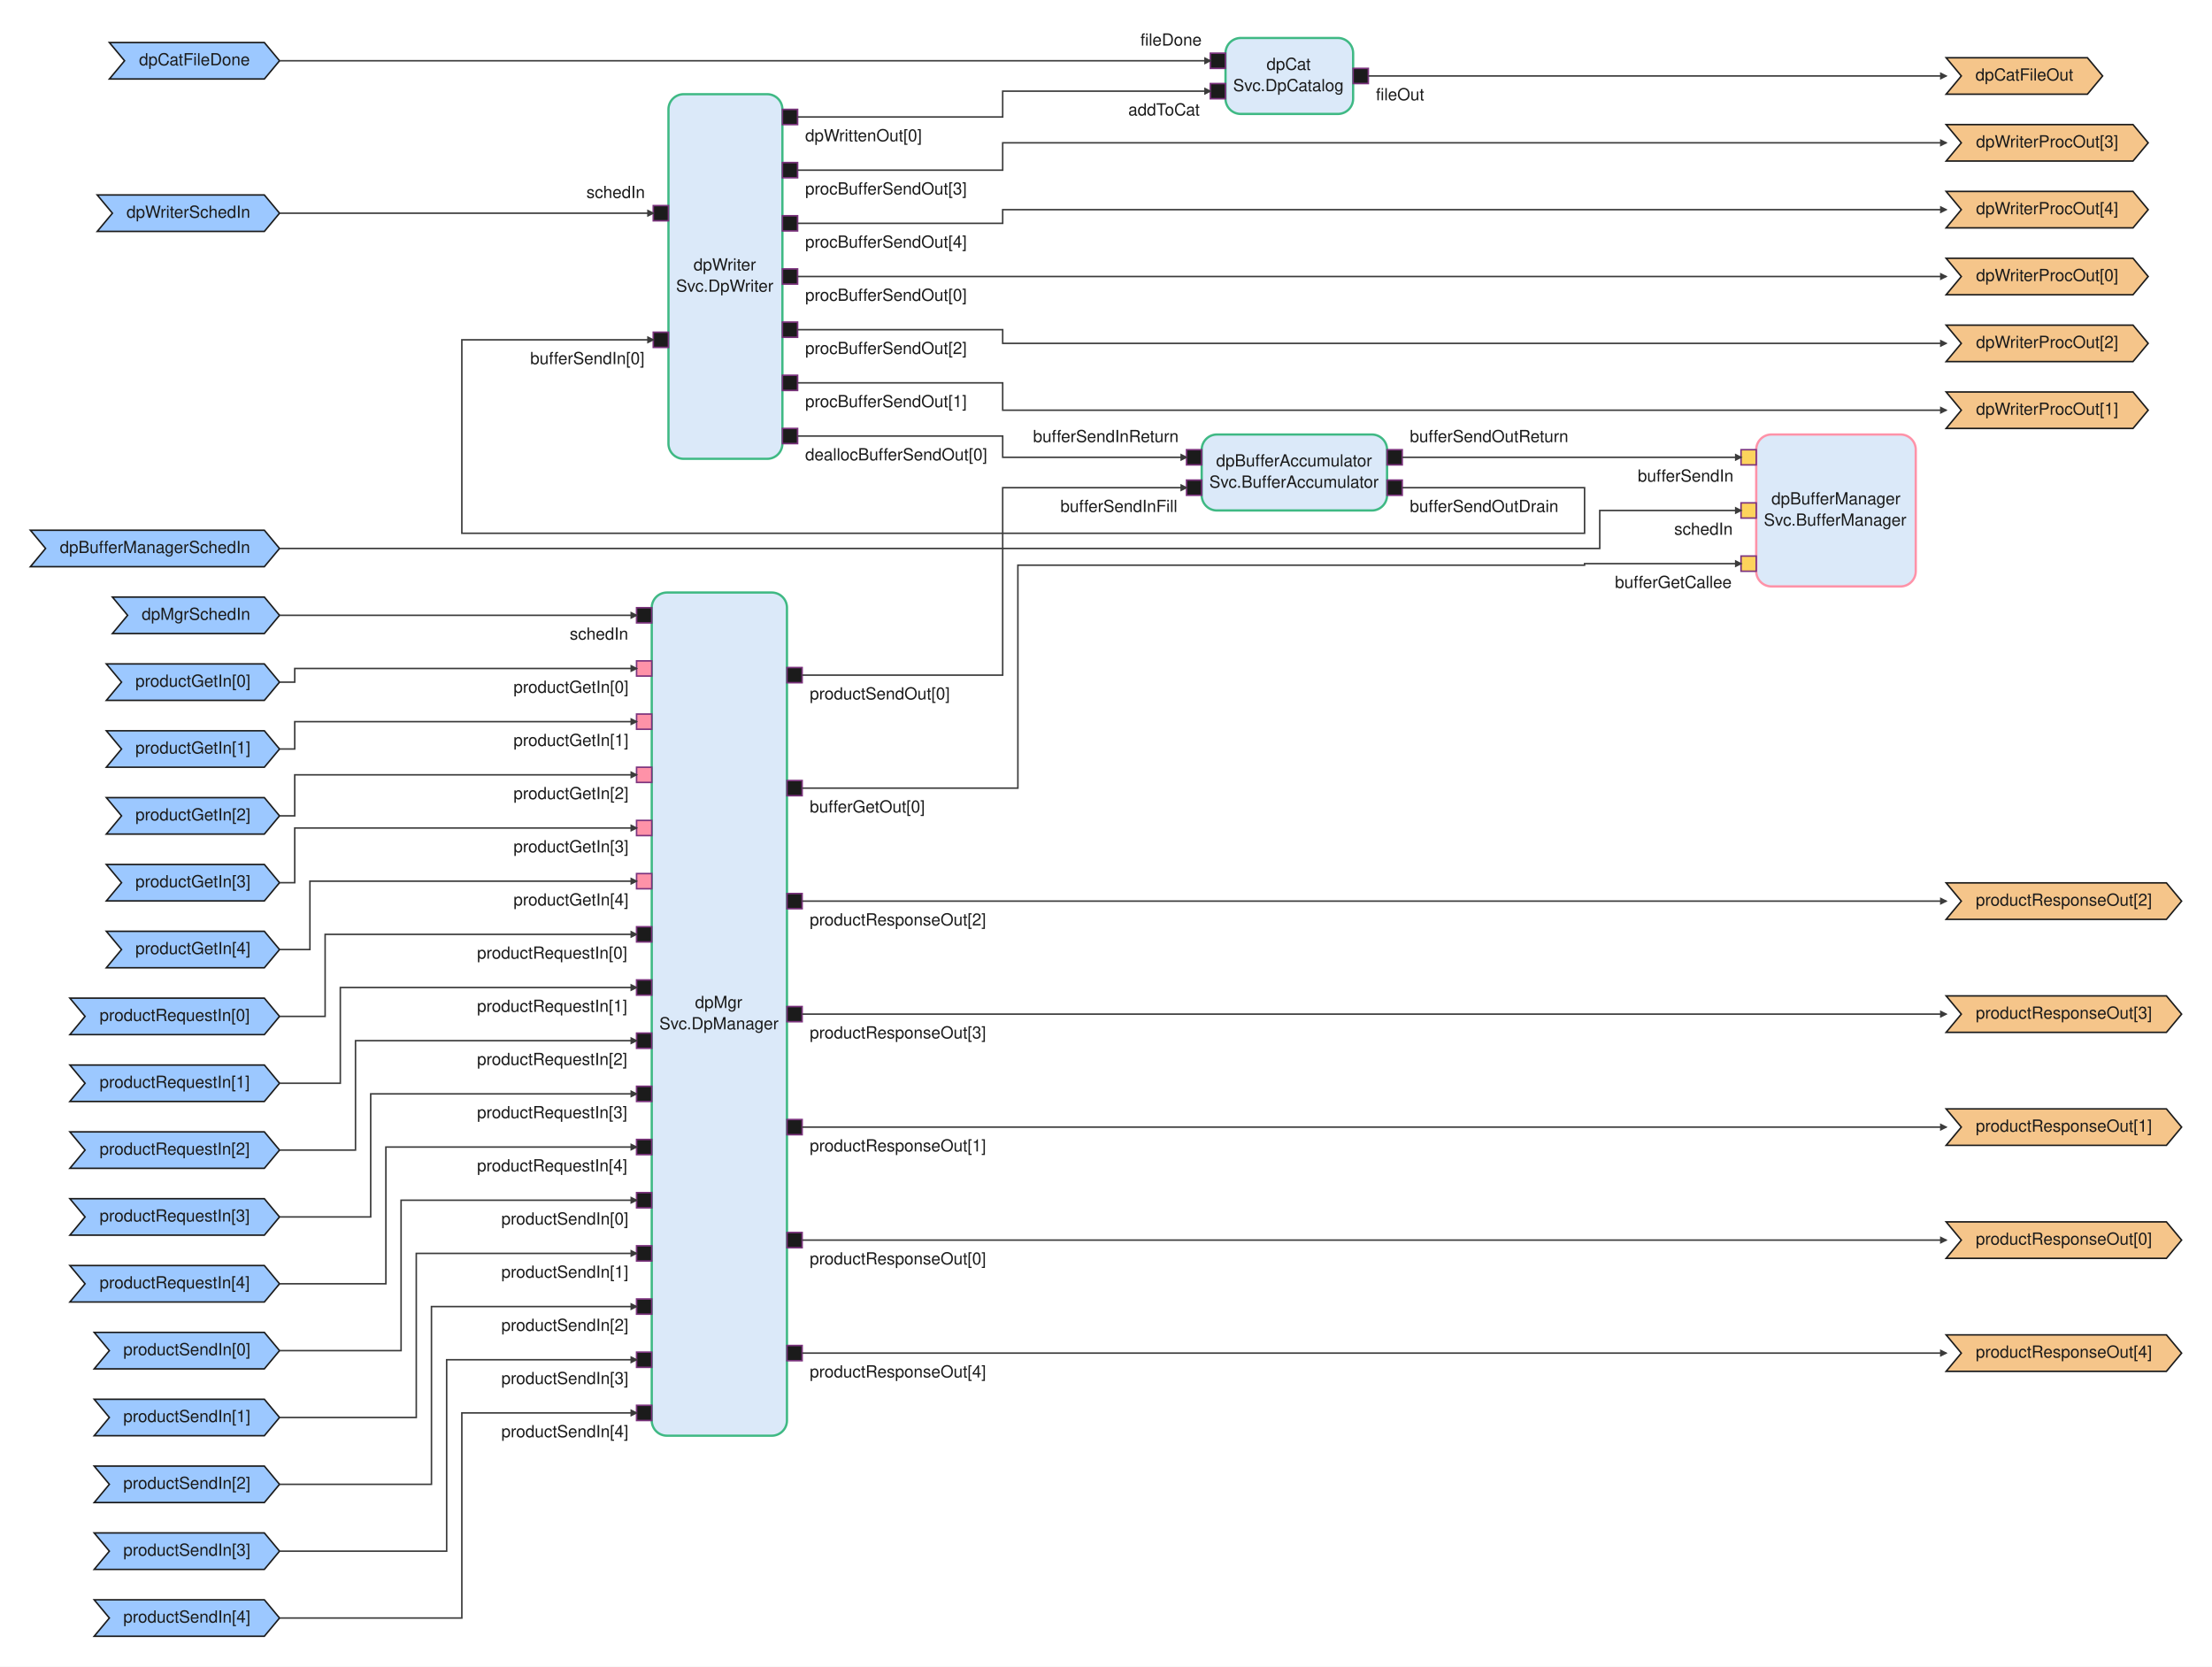
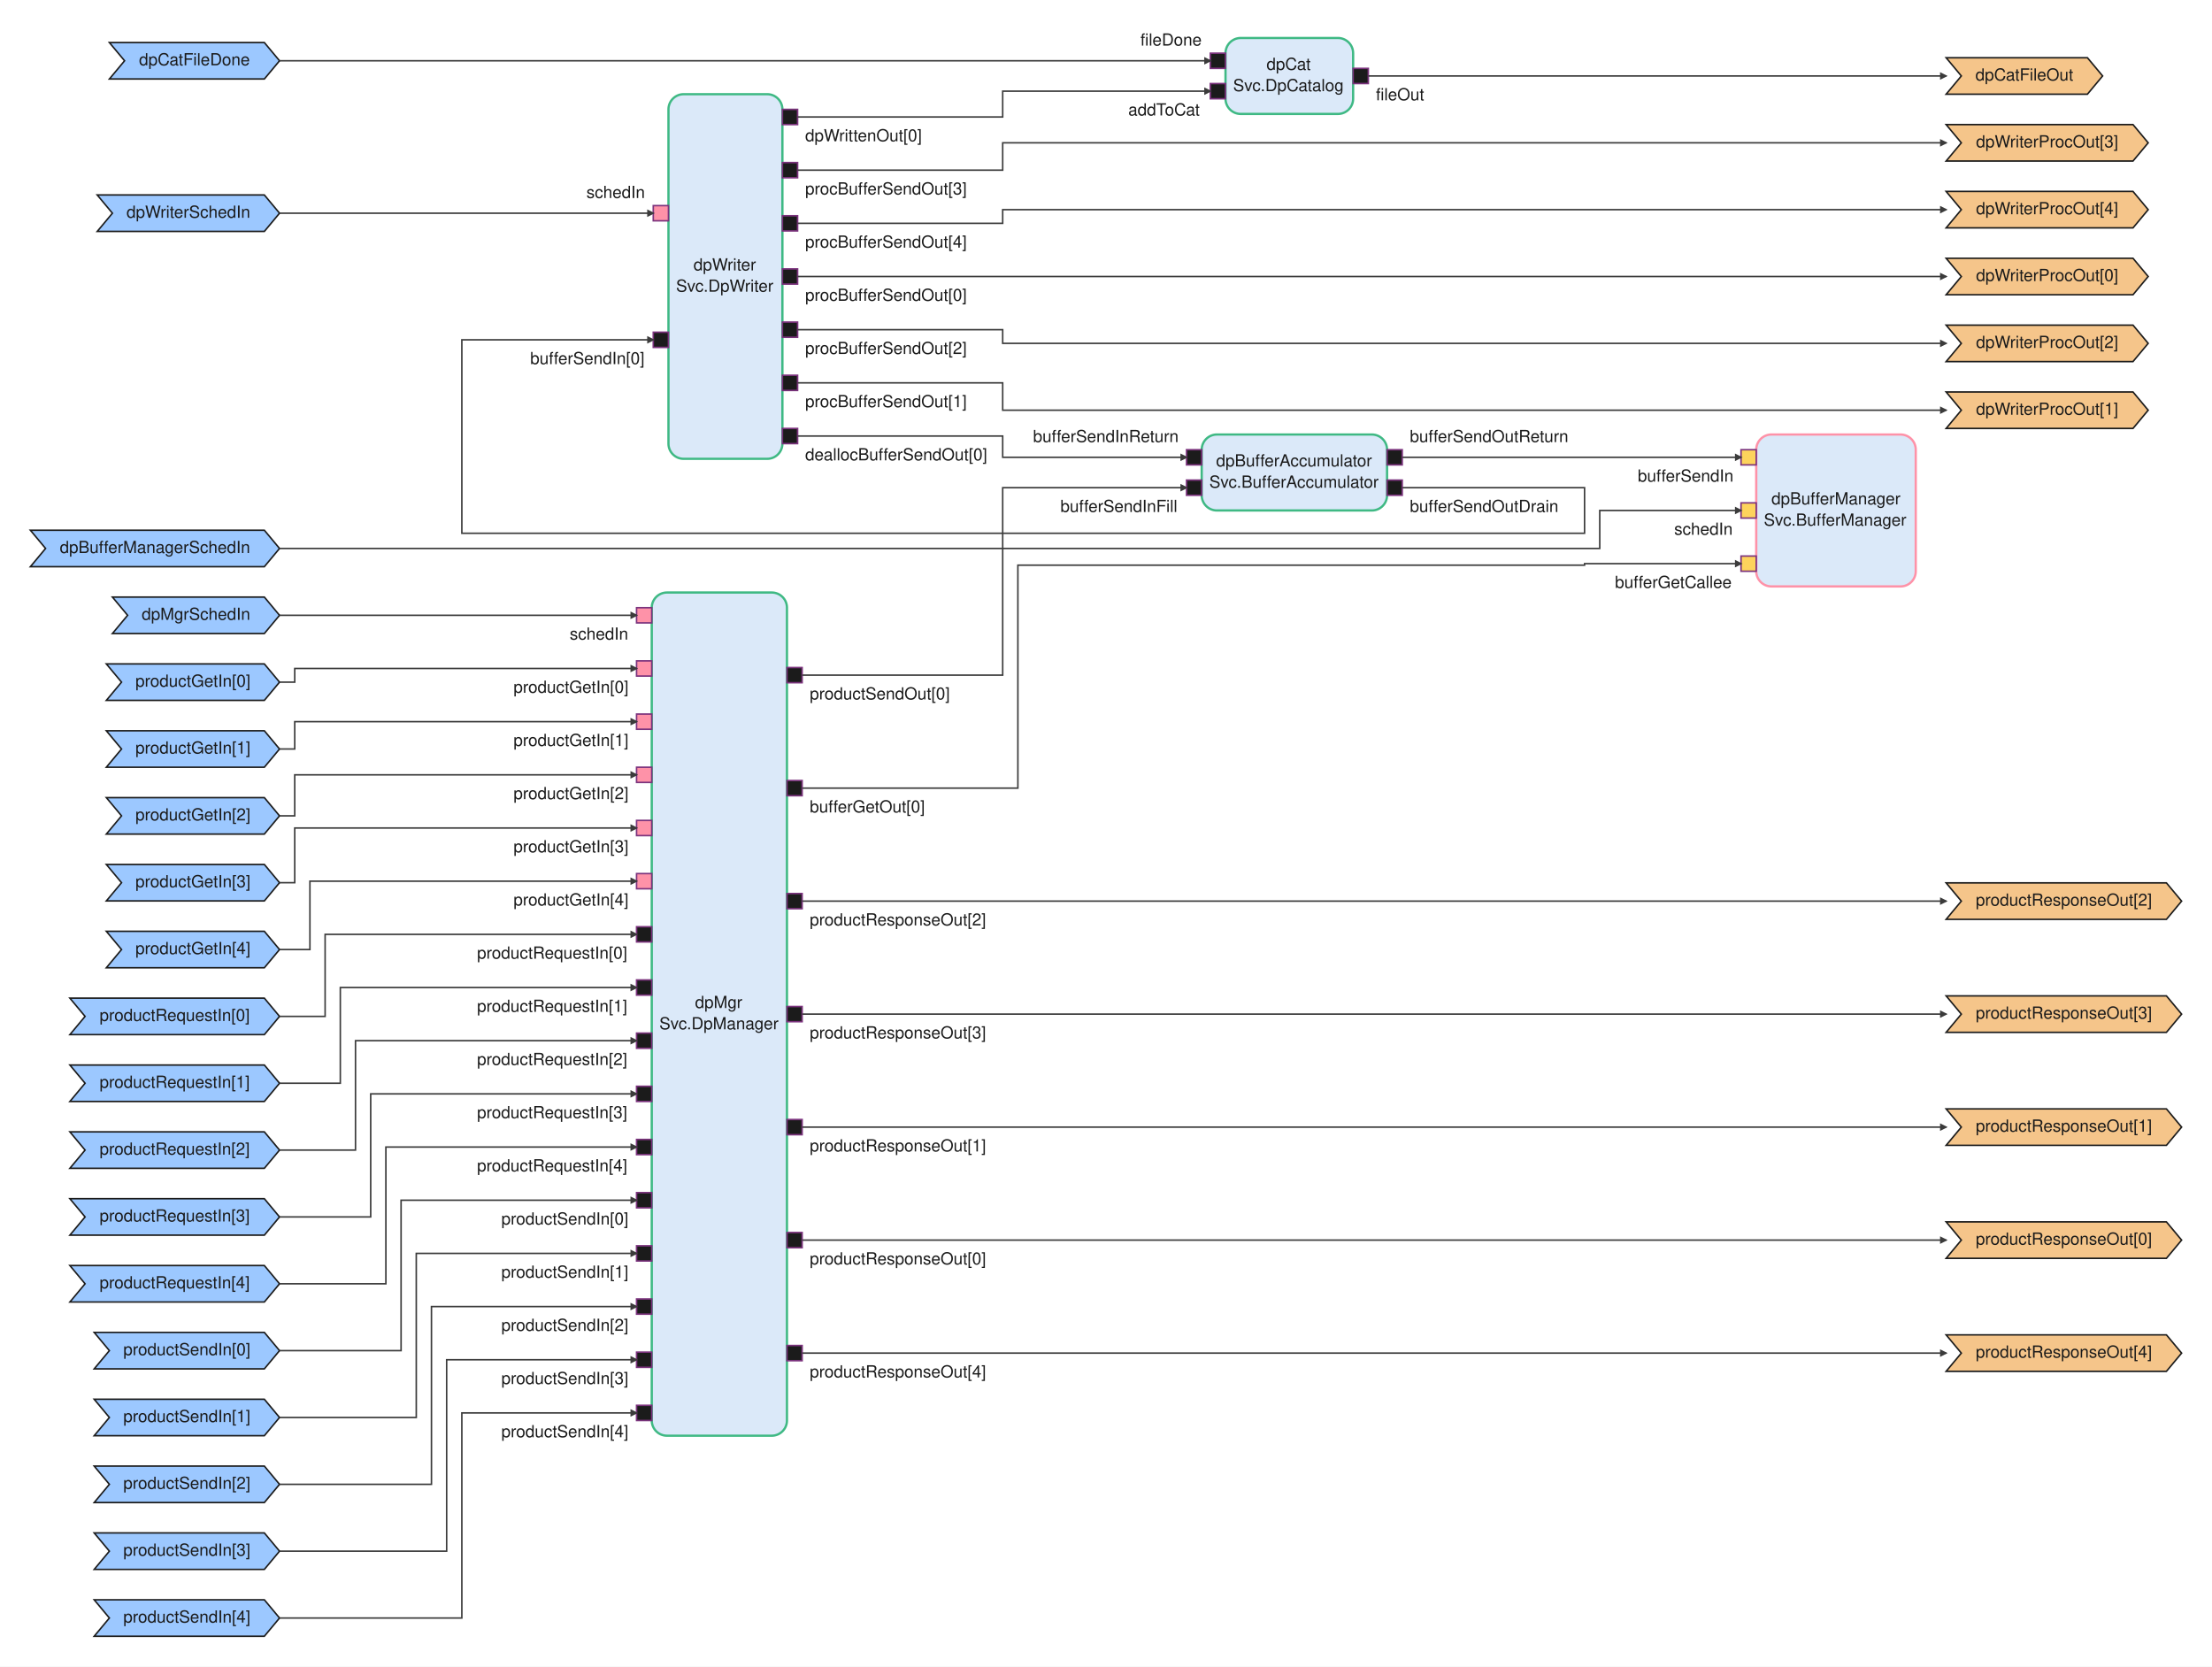
<svg xmlns="http://www.w3.org/2000/svg" width="1456" height="1097" viewBox="-8 -8 1456 1097">
  <style>
    text { font-family: Helvetica, Arial, sans-serif; font-size: 11px; font-weight: normal; }
    .sprotty-node { fill: #dbe9f9; stroke: #1b1b1b; stroke-width: 1.5; }
    .sprotty-label { fill: #1b1b1b; stroke: none; }
    .node-label { fill: #1b1b1b; }
    .sprotty-port { fill: #1b1b1b; stroke: #7b337d; stroke-width: 1; }
    .sprotty-edge { fill: none; stroke: #3b3b3b; }
    .sprotty-edge-arrow { fill: #3b3b3b; stroke-width: 0; }
    .component-active { stroke: #3FB984; }
    .component-passive { stroke: #fe92a8; }
    .topology-node { fill: #f1f1f1; stroke: #1b1b1b; stroke-dasharray: 8 4; }
    .boundary-port { stroke: #1b1b1b; stroke-width: 1; }
    .boundary-input { fill: #9cc8ff; }
    .boundary-output { fill: #f5c58a; }
    .sprotty-edge path.edge-implicit { stroke-dasharray: 5 4; opacity: 0.85; }
    .sprotty-edge path.edge-bus { stroke-width: 3px; }
    .sprotty-edge path.edge-bus.edge-implicit { stroke-dasharray: 8 5; }
    .sprotty-edge .edge-bus-slash { stroke-width: 1.5px; }
    .port-sync { fill: #fe92a8; }
    .port-guarded { fill: #FDD35C; }
    </style>
  <defs>
    <marker id="arrow" viewBox="0 0 10 10" refX="8" refY="5" markerWidth="5" markerHeight="5" orient="auto-start-reverse" class="sprotty-edge-arrow">
      <path d="M 0 0 L 10 5 L 0 10 z" />
    </marker>
  </defs>
  <rect x="-8" y="-8" width="1456" height="1097" fill="#ffffff" />
  <g id="DataProducts.dpBufferAccumulator" transform="translate(783,278)">
    <rect class="sprotty-node task component-active" width="122" height="50" rx="10" />
    <text class="sprotty-label node-label" x="9.50" y="21">dpBufferAccumulator</text>
    <text class="sprotty-label node-label" x="5" y="35">Svc.BufferAccumulator</text>
    <g id="DataProducts.dpBufferAccumulator.bufferSendInFill.0" transform="translate(-10,30)">
      <rect class="sprotty-port port-async" width="10" height="10" />
      <text class="sprotty-label" x="-83" y="21">bufferSendInFill</text>
    </g>
    <g id="DataProducts.dpBufferAccumulator.bufferSendInReturn.0" transform="translate(-10,10)">
      <rect class="sprotty-port port-async" width="10" height="10" />
      <text class="sprotty-label" x="-101" y="-5">bufferSendInReturn</text>
    </g>
    <g id="DataProducts.dpBufferAccumulator.bufferSendOutDrain.0" transform="translate(122,30)">
      <rect class="sprotty-port" width="10" height="10" />
      <text class="sprotty-label" x="15" y="21">bufferSendOutDrain</text>
    </g>
    <g id="DataProducts.dpBufferAccumulator.bufferSendOutReturn.0" transform="translate(122,10)">
      <rect class="sprotty-port" width="10" height="10" />
      <text class="sprotty-label" x="15" y="-5">bufferSendOutReturn</text>
    </g>
  </g>
  <g id="DataProducts.dpBufferManager" transform="translate(1148,278)">
    <rect class="sprotty-node task component-passive" width="105" height="100" rx="10" />
    <text class="sprotty-label node-label" x="10" y="46">dpBufferManager</text>
    <text class="sprotty-label node-label" x="5" y="60">Svc.BufferManager</text>
    <g id="DataProducts.dpBufferManager.bufferGetCallee.0" transform="translate(-10,80)">
      <rect class="sprotty-port port-guarded" width="10" height="10" />
      <text class="sprotty-label" x="-83" y="21">bufferGetCallee</text>
    </g>
    <g id="DataProducts.dpBufferManager.bufferSendIn.0" transform="translate(-10,10)">
      <rect class="sprotty-port port-guarded" width="10" height="10" />
      <text class="sprotty-label" x="-68" y="21">bufferSendIn</text>
    </g>
    <g id="DataProducts.dpBufferManager.schedIn.0" transform="translate(-10,45)">
      <rect class="sprotty-port port-guarded" width="10" height="10" />
      <text class="sprotty-label" x="-44" y="21">schedIn</text>
    </g>
  </g>
  <g id="DataProducts.dpCat" transform="translate(798.67,17)">
    <rect class="sprotty-node task component-active" width="84" height="50" rx="10" />
    <text class="sprotty-label node-label" x="27" y="21">dpCat</text>
    <text class="sprotty-label node-label" x="5" y="35">Svc.DpCatalog</text>
    <g id="DataProducts.dpCat.addToCat.0" transform="translate(-10,30)">
      <rect class="sprotty-port port-async" width="10" height="10" />
      <text class="sprotty-label" x="-54" y="21">addToCat</text>
    </g>
    <g id="DataProducts.dpCat.fileDone.0" transform="translate(-10,10)">
      <rect class="sprotty-port port-async" width="10" height="10" />
      <text class="sprotty-label" x="-46" y="-5">fileDone</text>
    </g>
    <g id="DataProducts.dpCat.fileOut.0" transform="translate(84,20)">
      <rect class="sprotty-port" width="10" height="10" />
      <text class="sprotty-label" x="15" y="21">fileOut</text>
    </g>
  </g>
  <g id="DataProducts.dpMgr" transform="translate(421,382)">
    <rect class="sprotty-node task component-active" width="89" height="555" rx="10" />
    <text class="sprotty-label node-label" x="28.50" y="273.50">dpMgr</text>
    <text class="sprotty-label node-label" x="5" y="287.50">Svc.DpManager</text>
    <g id="DataProducts.dpMgr.bufferGetOut.0" transform="translate(89,123.75)">
      <rect class="sprotty-port" width="10" height="10" />
      <text class="sprotty-label" x="15" y="21">bufferGetOut[0]</text>
    </g>
    <g id="DataProducts.dpMgr.productGetIn.0" transform="translate(-10,45)">
      <rect class="sprotty-port port-sync" width="10" height="10" />
      <text class="sprotty-label" x="-81" y="21">productGetIn[0]</text>
    </g>
    <g id="DataProducts.dpMgr.productGetIn.1" transform="translate(-10,80)">
      <rect class="sprotty-port port-sync" width="10" height="10" />
      <text class="sprotty-label" x="-81" y="21">productGetIn[1]</text>
    </g>
    <g id="DataProducts.dpMgr.productGetIn.2" transform="translate(-10,115)">
      <rect class="sprotty-port port-sync" width="10" height="10" />
      <text class="sprotty-label" x="-81" y="21">productGetIn[2]</text>
    </g>
    <g id="DataProducts.dpMgr.productGetIn.3" transform="translate(-10,150)">
      <rect class="sprotty-port port-sync" width="10" height="10" />
      <text class="sprotty-label" x="-81" y="21">productGetIn[3]</text>
    </g>
    <g id="DataProducts.dpMgr.productGetIn.4" transform="translate(-10,185)">
      <rect class="sprotty-port port-sync" width="10" height="10" />
      <text class="sprotty-label" x="-81" y="21">productGetIn[4]</text>
    </g>
    <g id="DataProducts.dpMgr.productRequestIn.0" transform="translate(-10,220)">
      <rect class="sprotty-port port-async" width="10" height="10" />
      <text class="sprotty-label" x="-105" y="21">productRequestIn[0]</text>
    </g>
    <g id="DataProducts.dpMgr.productRequestIn.1" transform="translate(-10,255)">
      <rect class="sprotty-port port-async" width="10" height="10" />
      <text class="sprotty-label" x="-105" y="21">productRequestIn[1]</text>
    </g>
    <g id="DataProducts.dpMgr.productRequestIn.2" transform="translate(-10,290)">
      <rect class="sprotty-port port-async" width="10" height="10" />
      <text class="sprotty-label" x="-105" y="21">productRequestIn[2]</text>
    </g>
    <g id="DataProducts.dpMgr.productRequestIn.3" transform="translate(-10,325)">
      <rect class="sprotty-port port-async" width="10" height="10" />
      <text class="sprotty-label" x="-105" y="21">productRequestIn[3]</text>
    </g>
    <g id="DataProducts.dpMgr.productRequestIn.4" transform="translate(-10,360)">
      <rect class="sprotty-port port-async" width="10" height="10" />
      <text class="sprotty-label" x="-105" y="21">productRequestIn[4]</text>
    </g>
    <g id="DataProducts.dpMgr.productResponseOut.0" transform="translate(89,421.25)">
      <rect class="sprotty-port" width="10" height="10" />
      <text class="sprotty-label" x="15" y="21">productResponseOut[0]</text>
    </g>
    <g id="DataProducts.dpMgr.productResponseOut.1" transform="translate(89,346.88)">
      <rect class="sprotty-port" width="10" height="10" />
      <text class="sprotty-label" x="15" y="21">productResponseOut[1]</text>
    </g>
    <g id="DataProducts.dpMgr.productResponseOut.2" transform="translate(89,198.13)">
      <rect class="sprotty-port" width="10" height="10" />
      <text class="sprotty-label" x="15" y="21">productResponseOut[2]</text>
    </g>
    <g id="DataProducts.dpMgr.productResponseOut.3" transform="translate(89,272.50)">
      <rect class="sprotty-port" width="10" height="10" />
      <text class="sprotty-label" x="15" y="21">productResponseOut[3]</text>
    </g>
    <g id="DataProducts.dpMgr.productResponseOut.4" transform="translate(89,495.63)">
      <rect class="sprotty-port" width="10" height="10" />
      <text class="sprotty-label" x="15" y="21">productResponseOut[4]</text>
    </g>
    <g id="DataProducts.dpMgr.productSendIn.0" transform="translate(-10,395)">
      <rect class="sprotty-port port-async" width="10" height="10" />
      <text class="sprotty-label" x="-89" y="21">productSendIn[0]</text>
    </g>
    <g id="DataProducts.dpMgr.productSendIn.1" transform="translate(-10,430)">
      <rect class="sprotty-port port-async" width="10" height="10" />
      <text class="sprotty-label" x="-89" y="21">productSendIn[1]</text>
    </g>
    <g id="DataProducts.dpMgr.productSendIn.2" transform="translate(-10,465)">
      <rect class="sprotty-port port-async" width="10" height="10" />
      <text class="sprotty-label" x="-89" y="21">productSendIn[2]</text>
    </g>
    <g id="DataProducts.dpMgr.productSendIn.3" transform="translate(-10,500)">
      <rect class="sprotty-port port-async" width="10" height="10" />
      <text class="sprotty-label" x="-89" y="21">productSendIn[3]</text>
    </g>
    <g id="DataProducts.dpMgr.productSendIn.4" transform="translate(-10,535)">
      <rect class="sprotty-port port-async" width="10" height="10" />
      <text class="sprotty-label" x="-89" y="21">productSendIn[4]</text>
    </g>
    <g id="DataProducts.dpMgr.productSendOut.0" transform="translate(89,49.38)">
      <rect class="sprotty-port" width="10" height="10" />
      <text class="sprotty-label" x="15" y="21">productSendOut[0]</text>
    </g>
    <g id="DataProducts.dpMgr.schedIn.0" transform="translate(-10,10)">
-       <rect class="sprotty-port port-async" width="10" height="10" />
+       <rect class="sprotty-port port-sync" width="10" height="10" />
      <text class="sprotty-label" x="-44" y="21">schedIn</text>
    </g>
  </g>
  <g id="DataProducts.dpWriter" transform="translate(432,54)">
    <rect class="sprotty-node task component-active" width="75" height="240" rx="10" />
    <text class="sprotty-label node-label" x="16.50" y="116">dpWriter</text>
    <text class="sprotty-label node-label" x="5" y="130">Svc.DpWriter</text>
    <g id="DataProducts.dpWriter.bufferSendIn.0" transform="translate(-10,156.67)">
      <rect class="sprotty-port port-async" width="10" height="10" />
      <text class="sprotty-label" x="-81" y="21">bufferSendIn[0]</text>
    </g>
    <g id="DataProducts.dpWriter.deallocBufferSendOut.0" transform="translate(75,220)">
      <rect class="sprotty-port" width="10" height="10" />
      <text class="sprotty-label" x="15" y="21">deallocBufferSendOut[0]</text>
    </g>
    <g id="DataProducts.dpWriter.dpWrittenOut.0" transform="translate(75,10)">
      <rect class="sprotty-port" width="10" height="10" />
      <text class="sprotty-label" x="15" y="21">dpWrittenOut[0]</text>
    </g>
    <g id="DataProducts.dpWriter.procBufferSendOut.0" transform="translate(75,115)">
      <rect class="sprotty-port" width="10" height="10" />
      <text class="sprotty-label" x="15" y="21">procBufferSendOut[0]</text>
    </g>
    <g id="DataProducts.dpWriter.procBufferSendOut.1" transform="translate(75,185)">
      <rect class="sprotty-port" width="10" height="10" />
      <text class="sprotty-label" x="15" y="21">procBufferSendOut[1]</text>
    </g>
    <g id="DataProducts.dpWriter.procBufferSendOut.2" transform="translate(75,150)">
      <rect class="sprotty-port" width="10" height="10" />
      <text class="sprotty-label" x="15" y="21">procBufferSendOut[2]</text>
    </g>
    <g id="DataProducts.dpWriter.procBufferSendOut.3" transform="translate(75,45)">
      <rect class="sprotty-port" width="10" height="10" />
      <text class="sprotty-label" x="15" y="21">procBufferSendOut[3]</text>
    </g>
    <g id="DataProducts.dpWriter.procBufferSendOut.4" transform="translate(75,80)">
      <rect class="sprotty-port" width="10" height="10" />
      <text class="sprotty-label" x="15" y="21">procBufferSendOut[4]</text>
    </g>
    <g id="DataProducts.dpWriter.schedIn.0" transform="translate(-10,73.33)">
-       <rect class="sprotty-port port-async" width="10" height="10" />
+       <rect class="sprotty-port port-sync" width="10" height="10" />
      <text class="sprotty-label" x="-44" y="-5">schedIn</text>
    </g>
  </g>
  <g id="DataProducts.Subtopology.dpBufferManagerSchedIn.0" transform="translate(12,341)">
    <polygon class="sprotty-node boundary-port boundary-input" points="0,0 154,0 164,12 154,24 0,24 10,12" />
    <text class="sprotty-label node-label" text-anchor="middle" x="82" y="15">dpBufferManagerSchedIn</text>
  </g>
  <g id="DataProducts.Subtopology.dpCatFileDone.0" transform="translate(64,20)">
    <polygon class="sprotty-node boundary-port boundary-input" points="0,0 102,0 112,12 102,24 0,24 10,12" />
    <text class="sprotty-label node-label" text-anchor="middle" x="56" y="15">dpCatFileDone</text>
  </g>
  <g id="DataProducts.Subtopology.dpCatFileOut.0" transform="translate(1273,30)">
    <polygon class="sprotty-node boundary-port boundary-output" points="0,0 93,0 103,12 93,24 0,24 10,12" />
    <text class="sprotty-label node-label" text-anchor="middle" x="51.50" y="15">dpCatFileOut</text>
  </g>
  <g id="DataProducts.Subtopology.dpMgrSchedIn.0" transform="translate(66,385)">
    <polygon class="sprotty-node boundary-port boundary-input" points="0,0 100,0 110,12 100,24 0,24 10,12" />
    <text class="sprotty-label node-label" text-anchor="middle" x="55" y="15">dpMgrSchedIn</text>
  </g>
  <g id="DataProducts.Subtopology.dpWriterProcOut.0" transform="translate(1273,162)">
    <polygon class="sprotty-node boundary-port boundary-output" points="0,0 123,0 133,12 123,24 0,24 10,12" />
    <text class="sprotty-label node-label" text-anchor="middle" x="66.50" y="15">dpWriterProcOut[0]</text>
  </g>
  <g id="DataProducts.Subtopology.dpWriterProcOut.1" transform="translate(1273,250)">
    <polygon class="sprotty-node boundary-port boundary-output" points="0,0 123,0 133,12 123,24 0,24 10,12" />
    <text class="sprotty-label node-label" text-anchor="middle" x="66.50" y="15">dpWriterProcOut[1]</text>
  </g>
  <g id="DataProducts.Subtopology.dpWriterProcOut.2" transform="translate(1273,206)">
    <polygon class="sprotty-node boundary-port boundary-output" points="0,0 123,0 133,12 123,24 0,24 10,12" />
    <text class="sprotty-label node-label" text-anchor="middle" x="66.50" y="15">dpWriterProcOut[2]</text>
  </g>
  <g id="DataProducts.Subtopology.dpWriterProcOut.3" transform="translate(1273,74)">
    <polygon class="sprotty-node boundary-port boundary-output" points="0,0 123,0 133,12 123,24 0,24 10,12" />
    <text class="sprotty-label node-label" text-anchor="middle" x="66.50" y="15">dpWriterProcOut[3]</text>
  </g>
  <g id="DataProducts.Subtopology.dpWriterProcOut.4" transform="translate(1273,118)">
    <polygon class="sprotty-node boundary-port boundary-output" points="0,0 123,0 133,12 123,24 0,24 10,12" />
    <text class="sprotty-label node-label" text-anchor="middle" x="66.50" y="15">dpWriterProcOut[4]</text>
  </g>
  <g id="DataProducts.Subtopology.dpWriterSchedIn.0" transform="translate(56,120.33)">
    <polygon class="sprotty-node boundary-port boundary-input" points="0,0 110,0 120,12 110,24 0,24 10,12" />
    <text class="sprotty-label node-label" text-anchor="middle" x="60" y="15">dpWriterSchedIn</text>
  </g>
  <g id="DataProducts.Subtopology.productGetIn.0" transform="translate(62,429)">
    <polygon class="sprotty-node boundary-port boundary-input" points="0,0 104,0 114,12 104,24 0,24 10,12" />
    <text class="sprotty-label node-label" text-anchor="middle" x="57" y="15">productGetIn[0]</text>
  </g>
  <g id="DataProducts.Subtopology.productGetIn.1" transform="translate(62,473)">
    <polygon class="sprotty-node boundary-port boundary-input" points="0,0 104,0 114,12 104,24 0,24 10,12" />
    <text class="sprotty-label node-label" text-anchor="middle" x="57" y="15">productGetIn[1]</text>
  </g>
  <g id="DataProducts.Subtopology.productGetIn.2" transform="translate(62,517)">
    <polygon class="sprotty-node boundary-port boundary-input" points="0,0 104,0 114,12 104,24 0,24 10,12" />
    <text class="sprotty-label node-label" text-anchor="middle" x="57" y="15">productGetIn[2]</text>
  </g>
  <g id="DataProducts.Subtopology.productGetIn.3" transform="translate(62,561)">
    <polygon class="sprotty-node boundary-port boundary-input" points="0,0 104,0 114,12 104,24 0,24 10,12" />
    <text class="sprotty-label node-label" text-anchor="middle" x="57" y="15">productGetIn[3]</text>
  </g>
  <g id="DataProducts.Subtopology.productGetIn.4" transform="translate(62,605)">
    <polygon class="sprotty-node boundary-port boundary-input" points="0,0 104,0 114,12 104,24 0,24 10,12" />
    <text class="sprotty-label node-label" text-anchor="middle" x="57" y="15">productGetIn[4]</text>
  </g>
  <g id="DataProducts.Subtopology.productRequestIn.0" transform="translate(38,649)">
    <polygon class="sprotty-node boundary-port boundary-input" points="0,0 128,0 138,12 128,24 0,24 10,12" />
    <text class="sprotty-label node-label" text-anchor="middle" x="69" y="15">productRequestIn[0]</text>
  </g>
  <g id="DataProducts.Subtopology.productRequestIn.1" transform="translate(38,693)">
    <polygon class="sprotty-node boundary-port boundary-input" points="0,0 128,0 138,12 128,24 0,24 10,12" />
    <text class="sprotty-label node-label" text-anchor="middle" x="69" y="15">productRequestIn[1]</text>
  </g>
  <g id="DataProducts.Subtopology.productRequestIn.2" transform="translate(38,737)">
    <polygon class="sprotty-node boundary-port boundary-input" points="0,0 128,0 138,12 128,24 0,24 10,12" />
    <text class="sprotty-label node-label" text-anchor="middle" x="69" y="15">productRequestIn[2]</text>
  </g>
  <g id="DataProducts.Subtopology.productRequestIn.3" transform="translate(38,781)">
    <polygon class="sprotty-node boundary-port boundary-input" points="0,0 128,0 138,12 128,24 0,24 10,12" />
    <text class="sprotty-label node-label" text-anchor="middle" x="69" y="15">productRequestIn[3]</text>
  </g>
  <g id="DataProducts.Subtopology.productRequestIn.4" transform="translate(38,825)">
    <polygon class="sprotty-node boundary-port boundary-input" points="0,0 128,0 138,12 128,24 0,24 10,12" />
    <text class="sprotty-label node-label" text-anchor="middle" x="69" y="15">productRequestIn[4]</text>
  </g>
  <g id="DataProducts.Subtopology.productResponseOut.0" transform="translate(1273,796.25)">
    <polygon class="sprotty-node boundary-port boundary-output" points="0,0 145,0 155,12 145,24 0,24 10,12" />
    <text class="sprotty-label node-label" text-anchor="middle" x="77.50" y="15">productResponseOut[0]</text>
  </g>
  <g id="DataProducts.Subtopology.productResponseOut.1" transform="translate(1273,721.88)">
    <polygon class="sprotty-node boundary-port boundary-output" points="0,0 145,0 155,12 145,24 0,24 10,12" />
    <text class="sprotty-label node-label" text-anchor="middle" x="77.50" y="15">productResponseOut[1]</text>
  </g>
  <g id="DataProducts.Subtopology.productResponseOut.2" transform="translate(1273,573.13)">
    <polygon class="sprotty-node boundary-port boundary-output" points="0,0 145,0 155,12 145,24 0,24 10,12" />
    <text class="sprotty-label node-label" text-anchor="middle" x="77.50" y="15">productResponseOut[2]</text>
  </g>
  <g id="DataProducts.Subtopology.productResponseOut.3" transform="translate(1273,647.50)">
    <polygon class="sprotty-node boundary-port boundary-output" points="0,0 145,0 155,12 145,24 0,24 10,12" />
    <text class="sprotty-label node-label" text-anchor="middle" x="77.50" y="15">productResponseOut[3]</text>
  </g>
  <g id="DataProducts.Subtopology.productResponseOut.4" transform="translate(1273,870.63)">
    <polygon class="sprotty-node boundary-port boundary-output" points="0,0 145,0 155,12 145,24 0,24 10,12" />
    <text class="sprotty-label node-label" text-anchor="middle" x="77.50" y="15">productResponseOut[4]</text>
  </g>
  <g id="DataProducts.Subtopology.productSendIn.0" transform="translate(54,869)">
    <polygon class="sprotty-node boundary-port boundary-input" points="0,0 112,0 122,12 112,24 0,24 10,12" />
    <text class="sprotty-label node-label" text-anchor="middle" x="61" y="15">productSendIn[0]</text>
  </g>
  <g id="DataProducts.Subtopology.productSendIn.1" transform="translate(54,913)">
    <polygon class="sprotty-node boundary-port boundary-input" points="0,0 112,0 122,12 112,24 0,24 10,12" />
    <text class="sprotty-label node-label" text-anchor="middle" x="61" y="15">productSendIn[1]</text>
  </g>
  <g id="DataProducts.Subtopology.productSendIn.2" transform="translate(54,957)">
    <polygon class="sprotty-node boundary-port boundary-input" points="0,0 112,0 122,12 112,24 0,24 10,12" />
    <text class="sprotty-label node-label" text-anchor="middle" x="61" y="15">productSendIn[2]</text>
  </g>
  <g id="DataProducts.Subtopology.productSendIn.3" transform="translate(54,1001)">
    <polygon class="sprotty-node boundary-port boundary-input" points="0,0 112,0 122,12 112,24 0,24 10,12" />
    <text class="sprotty-label node-label" text-anchor="middle" x="61" y="15">productSendIn[3]</text>
  </g>
  <g id="DataProducts.Subtopology.productSendIn.4" transform="translate(54,1045)">
    <polygon class="sprotty-node boundary-port boundary-input" points="0,0 112,0 122,12 112,24 0,24 10,12" />
    <text class="sprotty-label node-label" text-anchor="middle" x="61" y="15">productSendIn[4]</text>
  </g>
  <g id="DataProducts.connection.0" class="sprotty-edge">
    <path d="M 520,510.75 L 662,510.75 L 662,364 L 1035,364 L 1035,363 L 1138,363" marker-end="url(#arrow)" />
  </g>
  <g id="DataProducts.connection.1" class="sprotty-edge">
    <path d="M 520,436.38 L 652,436.38 L 652,313 L 773,313" marker-end="url(#arrow)" />
  </g>
  <g id="DataProducts.connection.2" class="sprotty-edge">
    <path d="M 915,313 L 1035,313 L 1035,343 L 296,343 L 296,215.67 L 422,215.67" marker-end="url(#arrow)" />
  </g>
  <g id="DataProducts.connection.3" class="sprotty-edge">
    <path d="M 517,279 L 652,279 L 652,293 L 773,293" marker-end="url(#arrow)" />
  </g>
  <g id="DataProducts.connection.4" class="sprotty-edge">
    <path d="M 915,293 L 1138,293" marker-end="url(#arrow)" />
  </g>
  <g id="DataProducts.connection.5" class="sprotty-edge">
    <path d="M 517,69 L 652,69 L 652,52 L 788.67,52" marker-end="url(#arrow)" />
  </g>
  <g id="boundary.dpBufferManagerSchedIn.0" class="sprotty-edge">
    <path d="M 176,353 L 1045,353 L 1045,328 L 1138,328" marker-end="url(#arrow)" />
  </g>
  <g id="boundary.dpCatFileDone.0" class="sprotty-edge">
    <path d="M 176,32 L 788.67,32" marker-end="url(#arrow)" />
  </g>
  <g id="boundary.dpCatFileOut.0" class="sprotty-edge">
    <path d="M 892.67,42 L 1273,42" marker-end="url(#arrow)" />
  </g>
  <g id="boundary.dpMgrSchedIn.0" class="sprotty-edge">
    <path d="M 176,397 L 411,397" marker-end="url(#arrow)" />
  </g>
  <g id="boundary.dpWriterProcOut.0" class="sprotty-edge">
    <path d="M 517,174 L 1273,174" marker-end="url(#arrow)" />
  </g>
  <g id="boundary.dpWriterProcOut.1" class="sprotty-edge">
    <path d="M 517,244 L 652,244 L 652,262 L 1273,262" marker-end="url(#arrow)" />
  </g>
  <g id="boundary.dpWriterProcOut.2" class="sprotty-edge">
    <path d="M 517,209 L 652,209 L 652,218 L 1273,218" marker-end="url(#arrow)" />
  </g>
  <g id="boundary.dpWriterProcOut.3" class="sprotty-edge">
    <path d="M 517,104 L 652,104 L 652,86 L 1273,86" marker-end="url(#arrow)" />
  </g>
  <g id="boundary.dpWriterProcOut.4" class="sprotty-edge">
    <path d="M 517,139 L 652,139 L 652,130 L 1273,130" marker-end="url(#arrow)" />
  </g>
  <g id="boundary.dpWriterSchedIn.0" class="sprotty-edge">
    <path d="M 176,132.33 L 422,132.33" marker-end="url(#arrow)" />
  </g>
  <g id="boundary.productGetIn.0" class="sprotty-edge">
    <path d="M 176,441 L 186,441 L 186,432 L 411,432" marker-end="url(#arrow)" />
  </g>
  <g id="boundary.productGetIn.1" class="sprotty-edge">
    <path d="M 176,485 L 186,485 L 186,467 L 411,467" marker-end="url(#arrow)" />
  </g>
  <g id="boundary.productGetIn.2" class="sprotty-edge">
    <path d="M 176,529 L 186,529 L 186,502 L 411,502" marker-end="url(#arrow)" />
  </g>
  <g id="boundary.productGetIn.3" class="sprotty-edge">
    <path d="M 176,573 L 186,573 L 186,537 L 411,537" marker-end="url(#arrow)" />
  </g>
  <g id="boundary.productGetIn.4" class="sprotty-edge">
    <path d="M 176,617 L 196,617 L 196,572 L 411,572" marker-end="url(#arrow)" />
  </g>
  <g id="boundary.productRequestIn.0" class="sprotty-edge">
    <path d="M 176,661 L 206,661 L 206,607 L 411,607" marker-end="url(#arrow)" />
  </g>
  <g id="boundary.productRequestIn.1" class="sprotty-edge">
    <path d="M 176,705 L 216,705 L 216,642 L 411,642" marker-end="url(#arrow)" />
  </g>
  <g id="boundary.productRequestIn.2" class="sprotty-edge">
    <path d="M 176,749 L 226,749 L 226,677 L 411,677" marker-end="url(#arrow)" />
  </g>
  <g id="boundary.productRequestIn.3" class="sprotty-edge">
    <path d="M 176,793 L 236,793 L 236,712 L 411,712" marker-end="url(#arrow)" />
  </g>
  <g id="boundary.productRequestIn.4" class="sprotty-edge">
    <path d="M 176,837 L 246,837 L 246,747 L 411,747" marker-end="url(#arrow)" />
  </g>
  <g id="boundary.productResponseOut.0" class="sprotty-edge">
    <path d="M 520,808.25 L 1273,808.25" marker-end="url(#arrow)" />
  </g>
  <g id="boundary.productResponseOut.1" class="sprotty-edge">
    <path d="M 520,733.88 L 1273,733.88" marker-end="url(#arrow)" />
  </g>
  <g id="boundary.productResponseOut.2" class="sprotty-edge">
    <path d="M 520,585.13 L 1273,585.13" marker-end="url(#arrow)" />
  </g>
  <g id="boundary.productResponseOut.3" class="sprotty-edge">
    <path d="M 520,659.50 L 1273,659.50" marker-end="url(#arrow)" />
  </g>
  <g id="boundary.productResponseOut.4" class="sprotty-edge">
    <path d="M 520,882.63 L 1273,882.63" marker-end="url(#arrow)" />
  </g>
  <g id="boundary.productSendIn.0" class="sprotty-edge">
    <path d="M 176,881 L 256,881 L 256,782 L 411,782" marker-end="url(#arrow)" />
  </g>
  <g id="boundary.productSendIn.1" class="sprotty-edge">
    <path d="M 176,925 L 266,925 L 266,817 L 411,817" marker-end="url(#arrow)" />
  </g>
  <g id="boundary.productSendIn.2" class="sprotty-edge">
    <path d="M 176,969 L 276,969 L 276,852 L 411,852" marker-end="url(#arrow)" />
  </g>
  <g id="boundary.productSendIn.3" class="sprotty-edge">
    <path d="M 176,1013 L 286,1013 L 286,887 L 411,887" marker-end="url(#arrow)" />
  </g>
  <g id="boundary.productSendIn.4" class="sprotty-edge">
    <path d="M 176,1057 L 296,1057 L 296,922 L 411,922" marker-end="url(#arrow)" />
  </g>
</svg>
